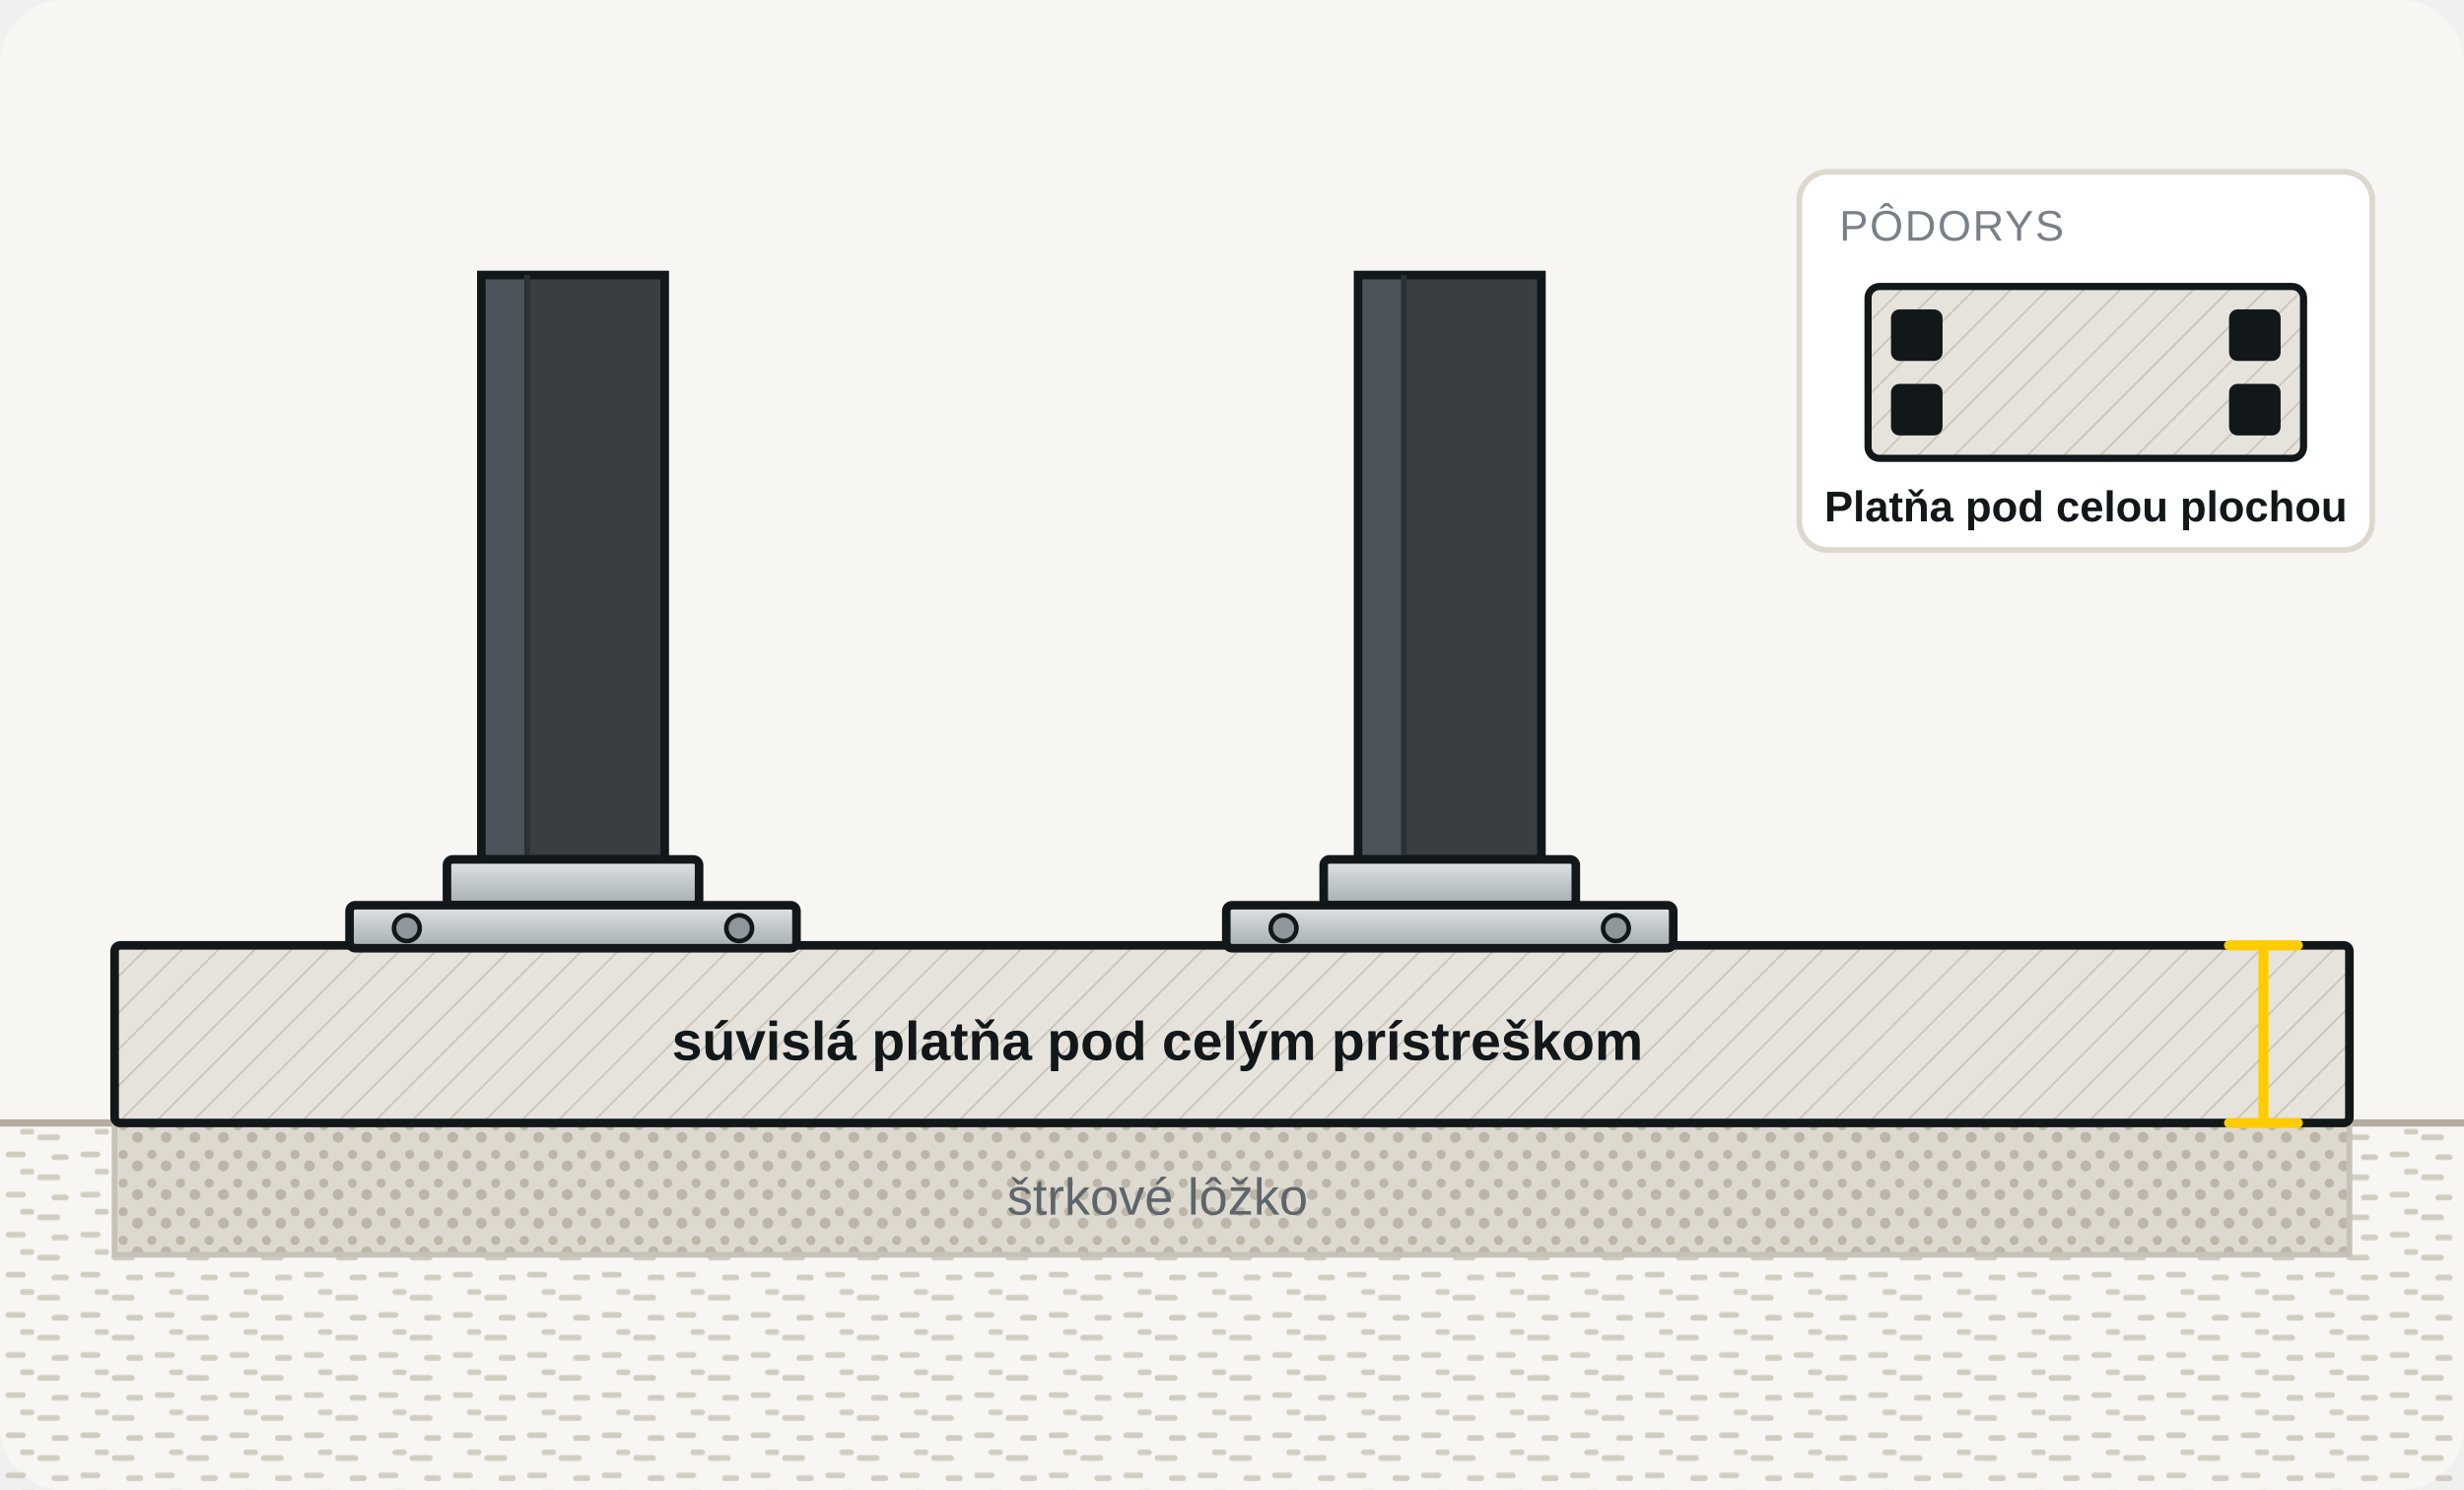
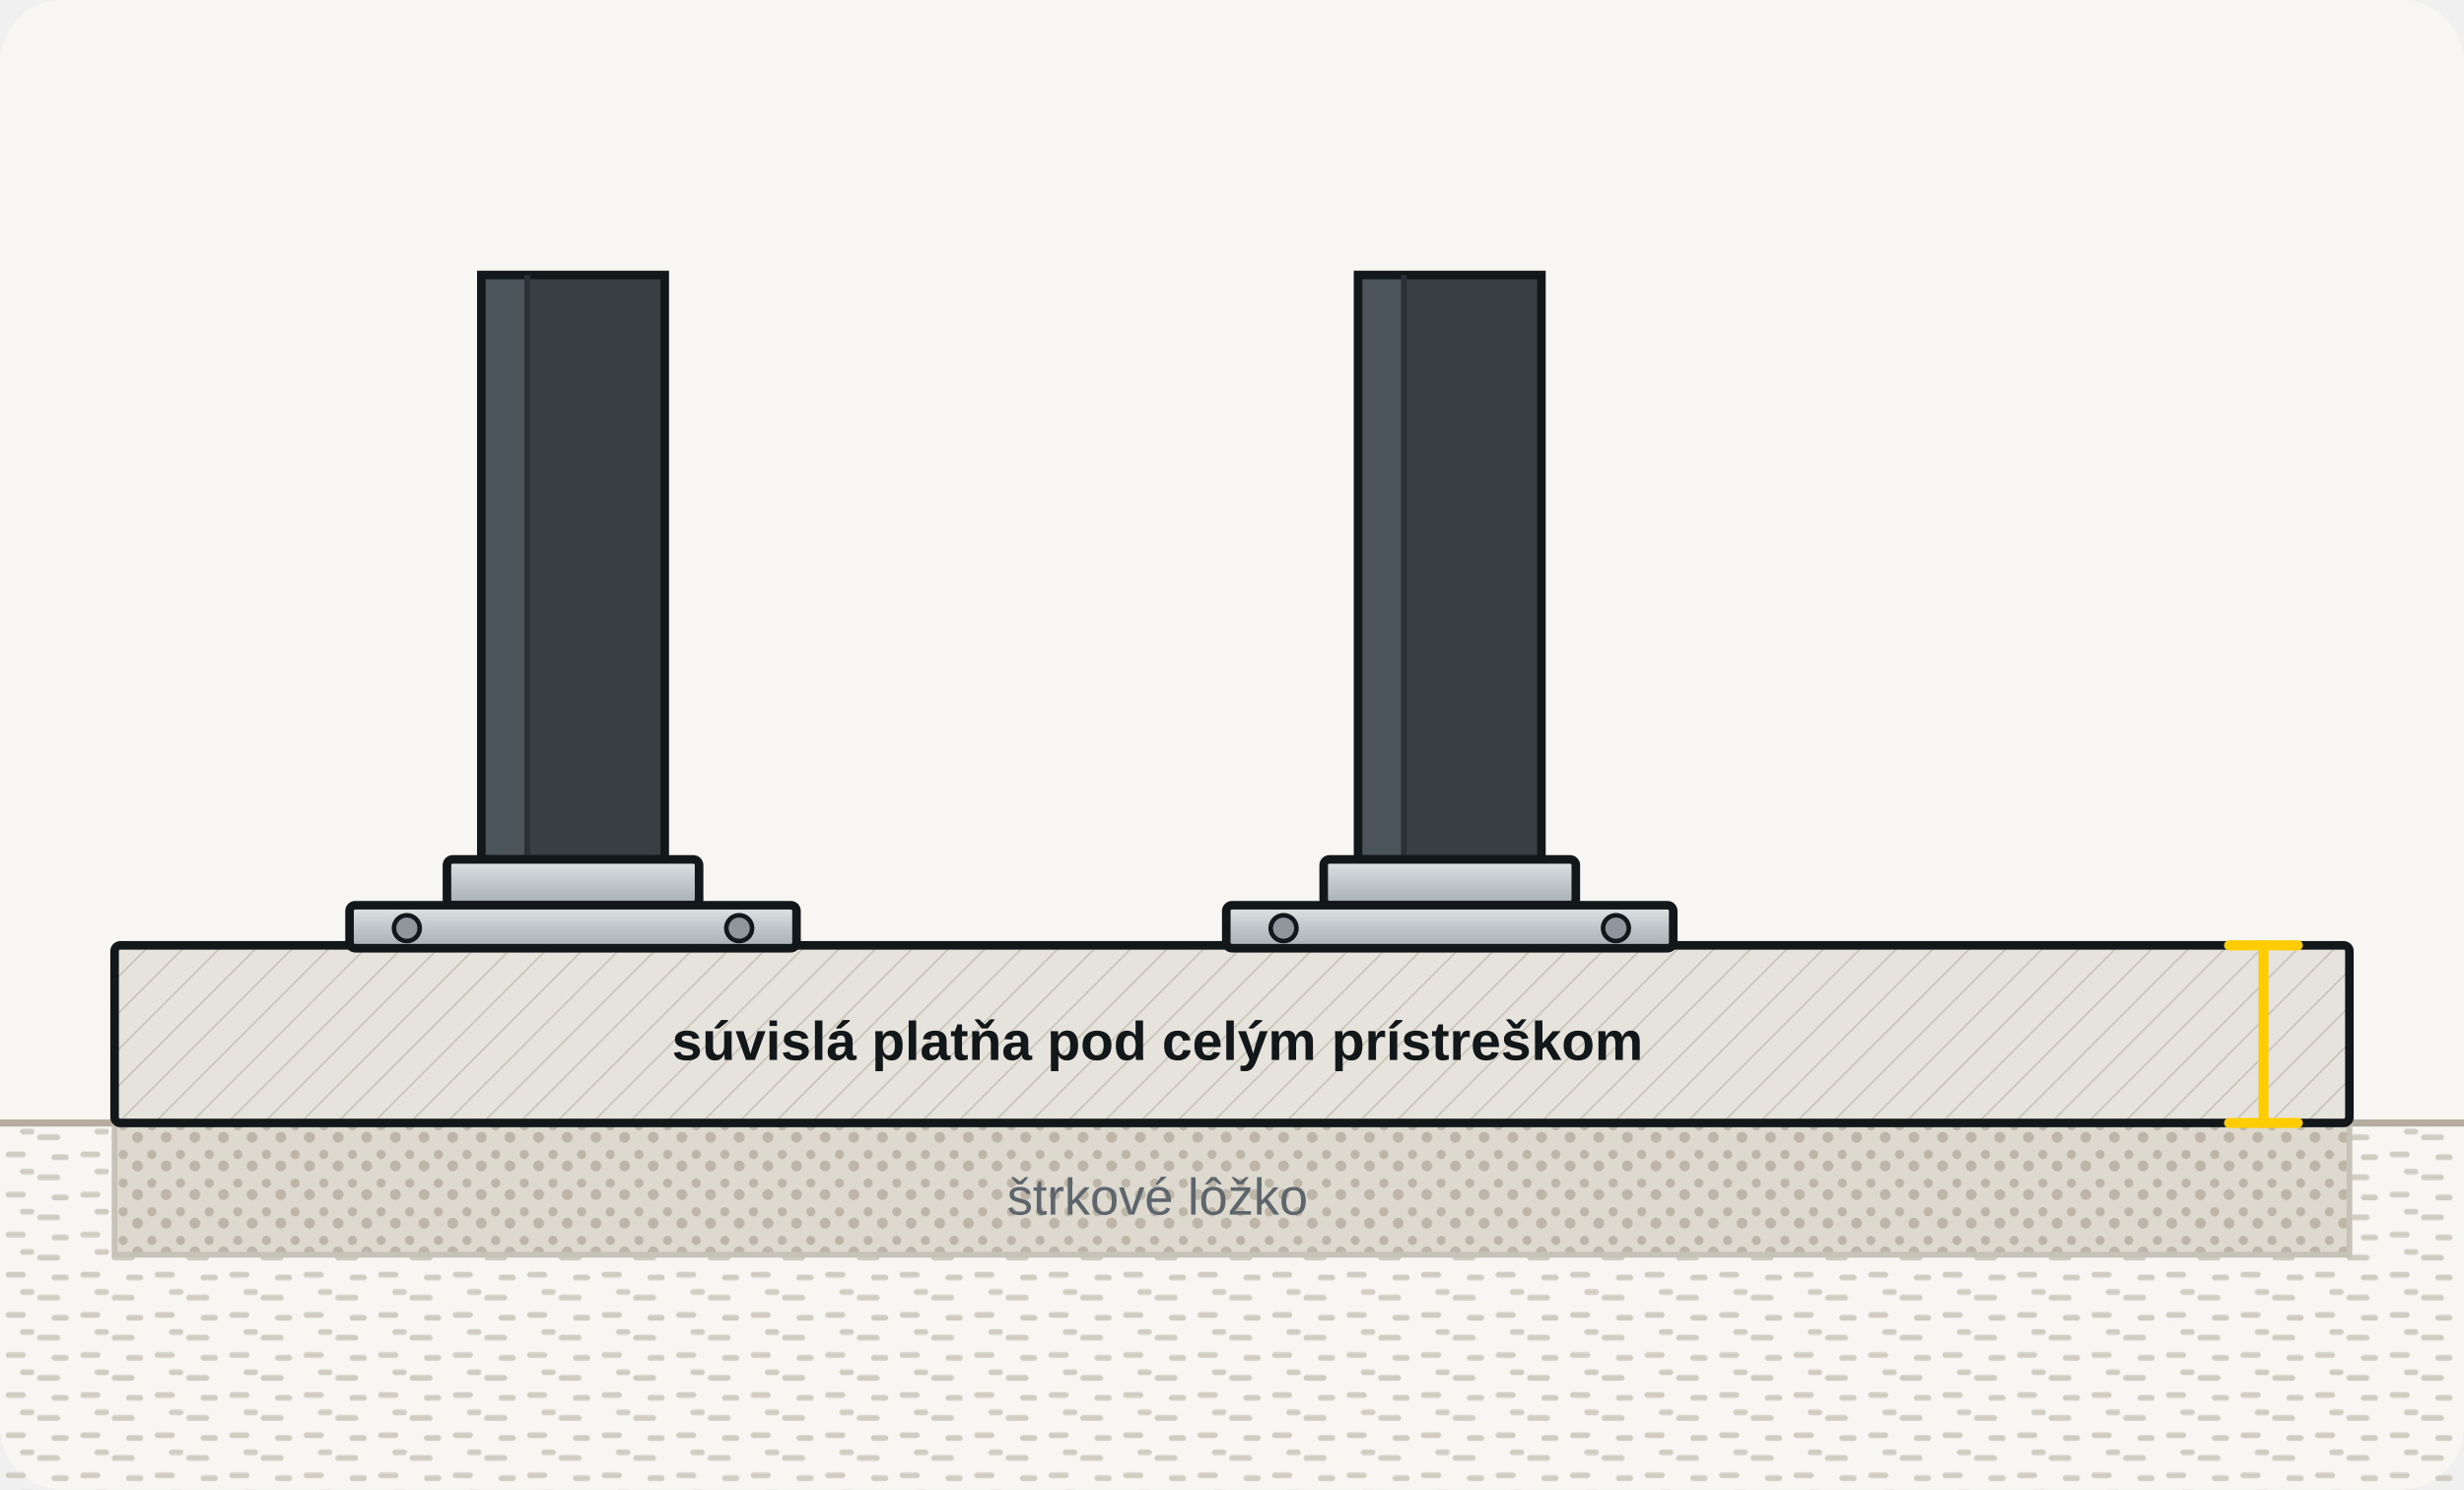
<svg xmlns="http://www.w3.org/2000/svg" viewBox="0 0 860 520" role="img" aria-labelledby="t d">
  <defs>
    <pattern id="beton" width="9" height="9" patternTransform="rotate(45)" patternUnits="userSpaceOnUse">
      <rect width="9" height="9" fill="#e6e3dc" />
      <path d="M0 0v9" stroke="#c7c2b7" stroke-width="1.1" />
    </pattern>
    <pattern id="zemina" width="26" height="14" patternUnits="userSpaceOnUse">
      <path d="M3 11h5M14 5h6M8 3h3M19 12h4" stroke="#c3bdb0" stroke-width="2" stroke-linecap="round" />
    </pattern>
    <pattern id="stierk" width="10" height="10" patternUnits="userSpaceOnUse">
      <rect width="10" height="10" fill="#ded9cf" />
      <circle cx="3" cy="3" r="1.6" fill="#bdb6a8" />
      <circle cx="8" cy="7" r="1.9" fill="#bdb6a8" />
    </pattern>
    <linearGradient id="ocel" x1="0" y1="0" x2="1" y2="0">
      <stop offset="0" stop-color="#4b545a" />
      <stop offset=".25" stop-color="#4b545a" />
      <stop offset=".25" stop-color="#383e42" />
      <stop offset="1" stop-color="#383e42" />
    </linearGradient>
    <linearGradient id="zinok" x1="0" y1="0" x2="0" y2="1">
      <stop offset="0" stop-color="#e2e6e8" />
      <stop offset=".45" stop-color="#c4cacd" />
      <stop offset="1" stop-color="#a7aeb2" />
    </linearGradient>
  </defs>
  <rect width="860" height="520" rx="22" fill="#f7f6f3" />
  <rect x="0" y="392" width="860" height="128" fill="url(#zemina)" opacity=".75" />
  <path d="M0 392h860" stroke="#b4ada0" stroke-width="2.5" />
  <rect x="40" y="392" width="780" height="46" fill="url(#stierk)" stroke="#c7c2b7" stroke-width="2" />
  <rect x="40" y="330" width="780" height="62" rx="2" fill="url(#beton)" stroke="#12171a" stroke-width="3" />
  <rect x="168" y="96" width="64" height="204" rx="3" fill="url(#ocel)" />
  <path d="M168 96h64v204h-64z" fill="none" stroke="#12171a" stroke-width="3" />
  <path d="M184 96v204" stroke="#2a3035" stroke-width="2" />
  <rect x="156" y="300" width="88" height="16" rx="2" fill="url(#zinok)" stroke="#12171a" stroke-width="3" />
  <rect x="122" y="316" width="156" height="15" rx="2" fill="url(#zinok)" stroke="#12171a" stroke-width="3" />
  <circle cx="142" cy="324" r="4.5" fill="#8f979c" stroke="#12171a" stroke-width="1.6" />
  <circle cx="258" cy="324" r="4.5" fill="#8f979c" stroke="#12171a" stroke-width="1.6" />
  <rect x="474" y="96" width="64" height="204" rx="3" fill="url(#ocel)" />
  <path d="M474 96h64v204h-64z" fill="none" stroke="#12171a" stroke-width="3" />
  <path d="M490 96v204" stroke="#2a3035" stroke-width="2" />
  <rect x="462" y="300" width="88" height="16" rx="2" fill="url(#zinok)" stroke="#12171a" stroke-width="3" />
  <rect x="428" y="316" width="156" height="15" rx="2" fill="url(#zinok)" stroke="#12171a" stroke-width="3" />
  <circle cx="448" cy="324" r="4.5" fill="#8f979c" stroke="#12171a" stroke-width="1.6" />
  <circle cx="564" cy="324" r="4.5" fill="#8f979c" stroke="#12171a" stroke-width="1.6" />
  <g stroke="#FFCC00" stroke-width="3.5" fill="none" stroke-linecap="round">
    <path d="M790 330v62" />
    <path d="M778 330h24M778 392h24" />
  </g>
  <text x="404" y="370" font-family="Arial,Helvetica,sans-serif" font-size="19" fill="#12171a" text-anchor="middle" font-weight="700">súvislá platňa pod celým prístreškom</text>
  <text x="404" y="424" font-family="Arial,Helvetica,sans-serif" font-size="18" fill="#5d666c" text-anchor="middle">štrkové lôžko</text>
-   <g transform="translate(628 60)">
-     <rect x="0" y="0" width="200" height="132" rx="10" fill="#fff" stroke="#ddd8cd" stroke-width="2" />
-     <text x="14" y="24" font-family="Arial,Helvetica,sans-serif" font-size="15" fill="#7a8087" letter-spacing=".04em">PÔDORYS</text>
-     <rect x="24" y="40" width="152" height="60" rx="4" fill="url(#beton)" stroke="#12171a" stroke-width="2.5" />
-     <rect x="32" y="48" width="18" height="18" rx="3" fill="#12171a" />
-     <rect x="150" y="48" width="18" height="18" rx="3" fill="#12171a" />
-     <rect x="32" y="74" width="18" height="18" rx="3" fill="#12171a" />
-     <rect x="150" y="74" width="18" height="18" rx="3" fill="#12171a" />
-     <text x="100" y="122" font-family="Arial,Helvetica,sans-serif" font-size="15" fill="#12171a" text-anchor="middle" font-weight="700">Platňa pod celou plochou</text>
-   </g>
</svg>
